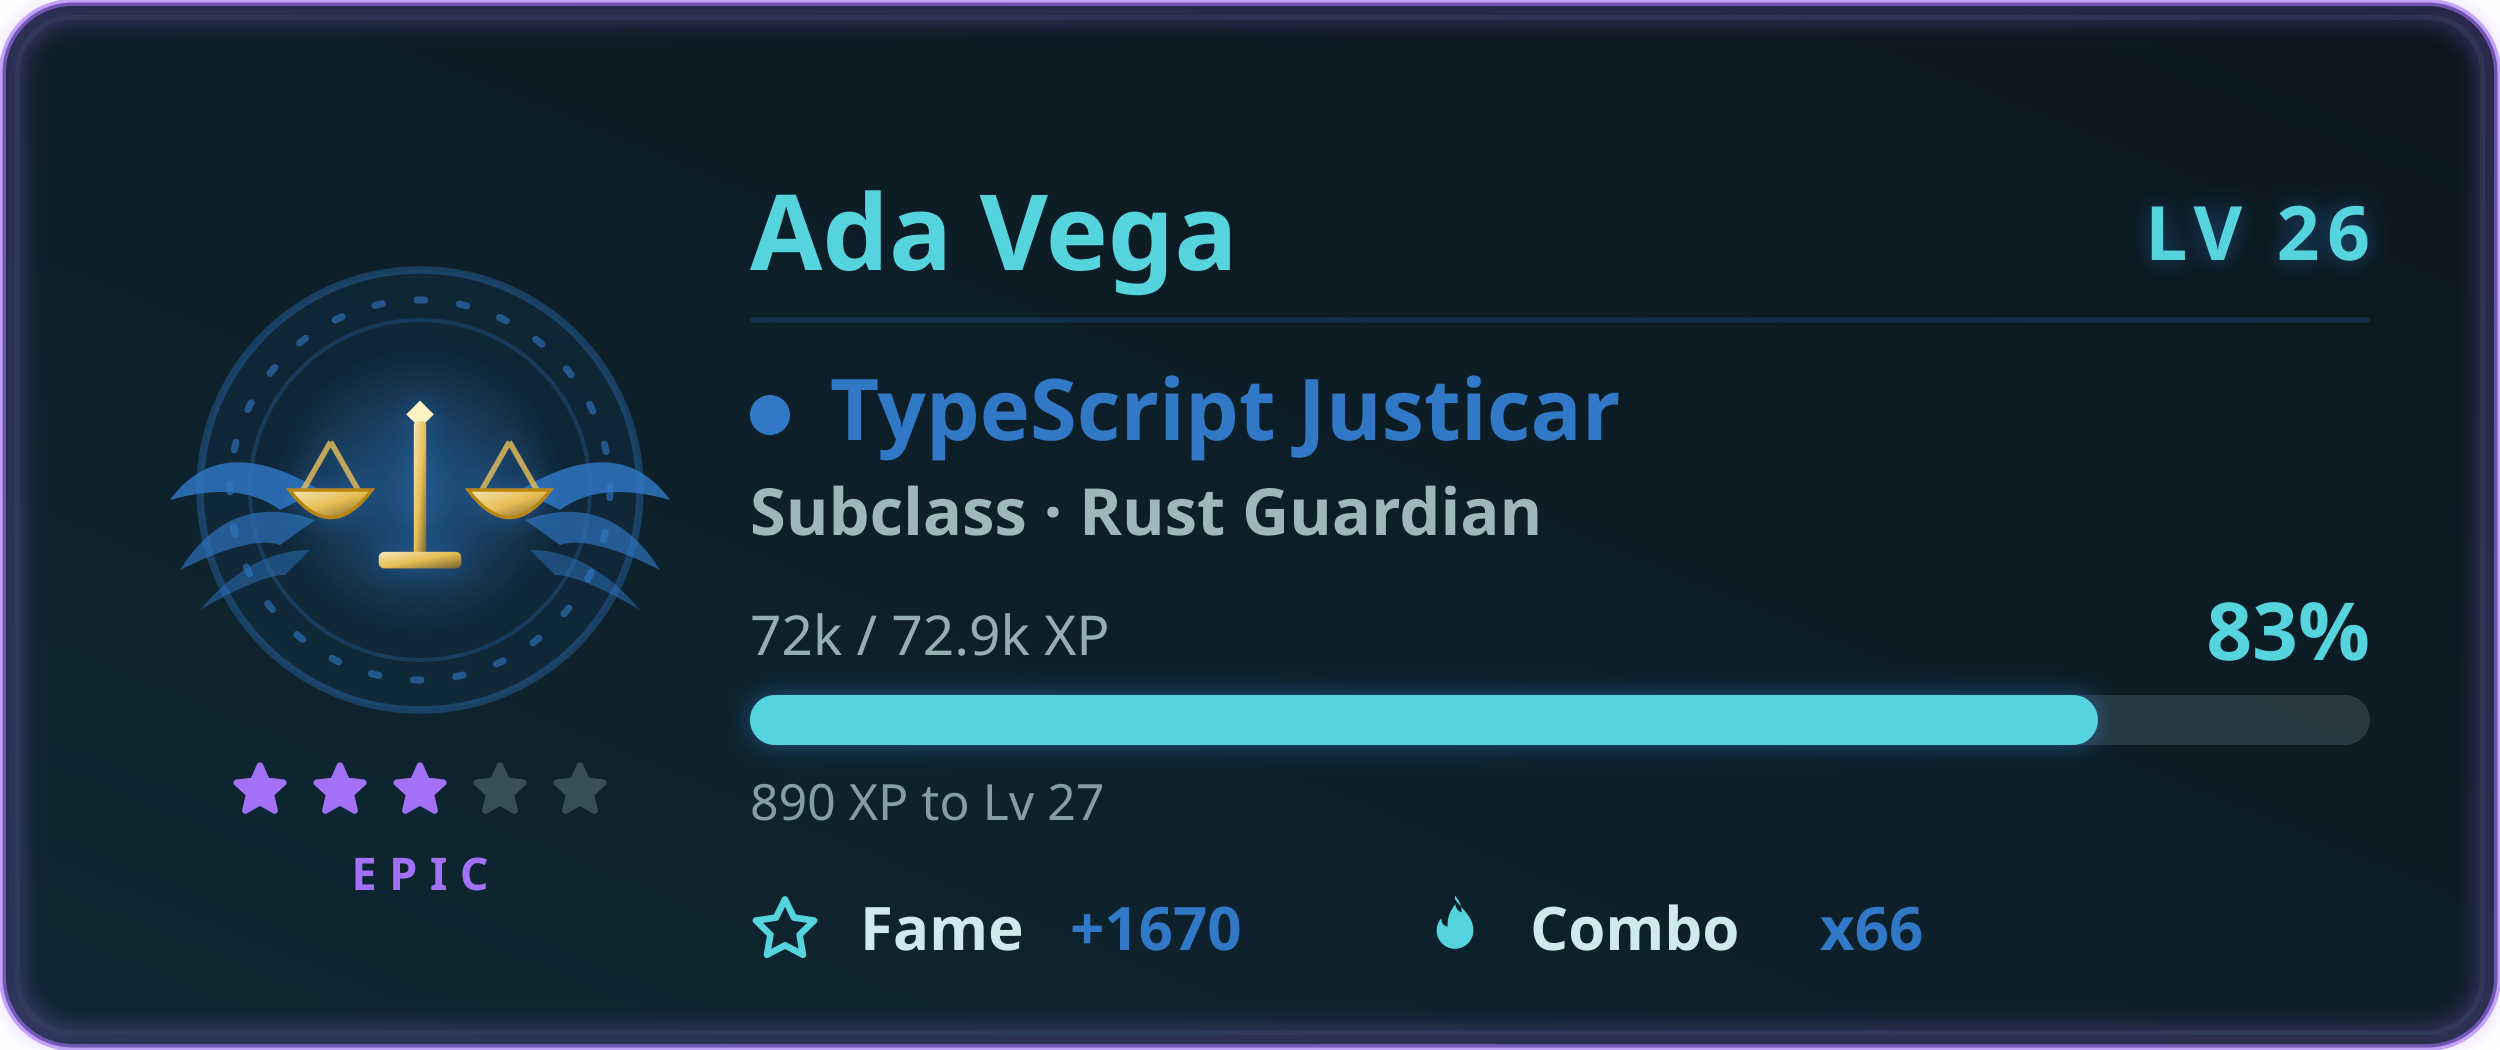
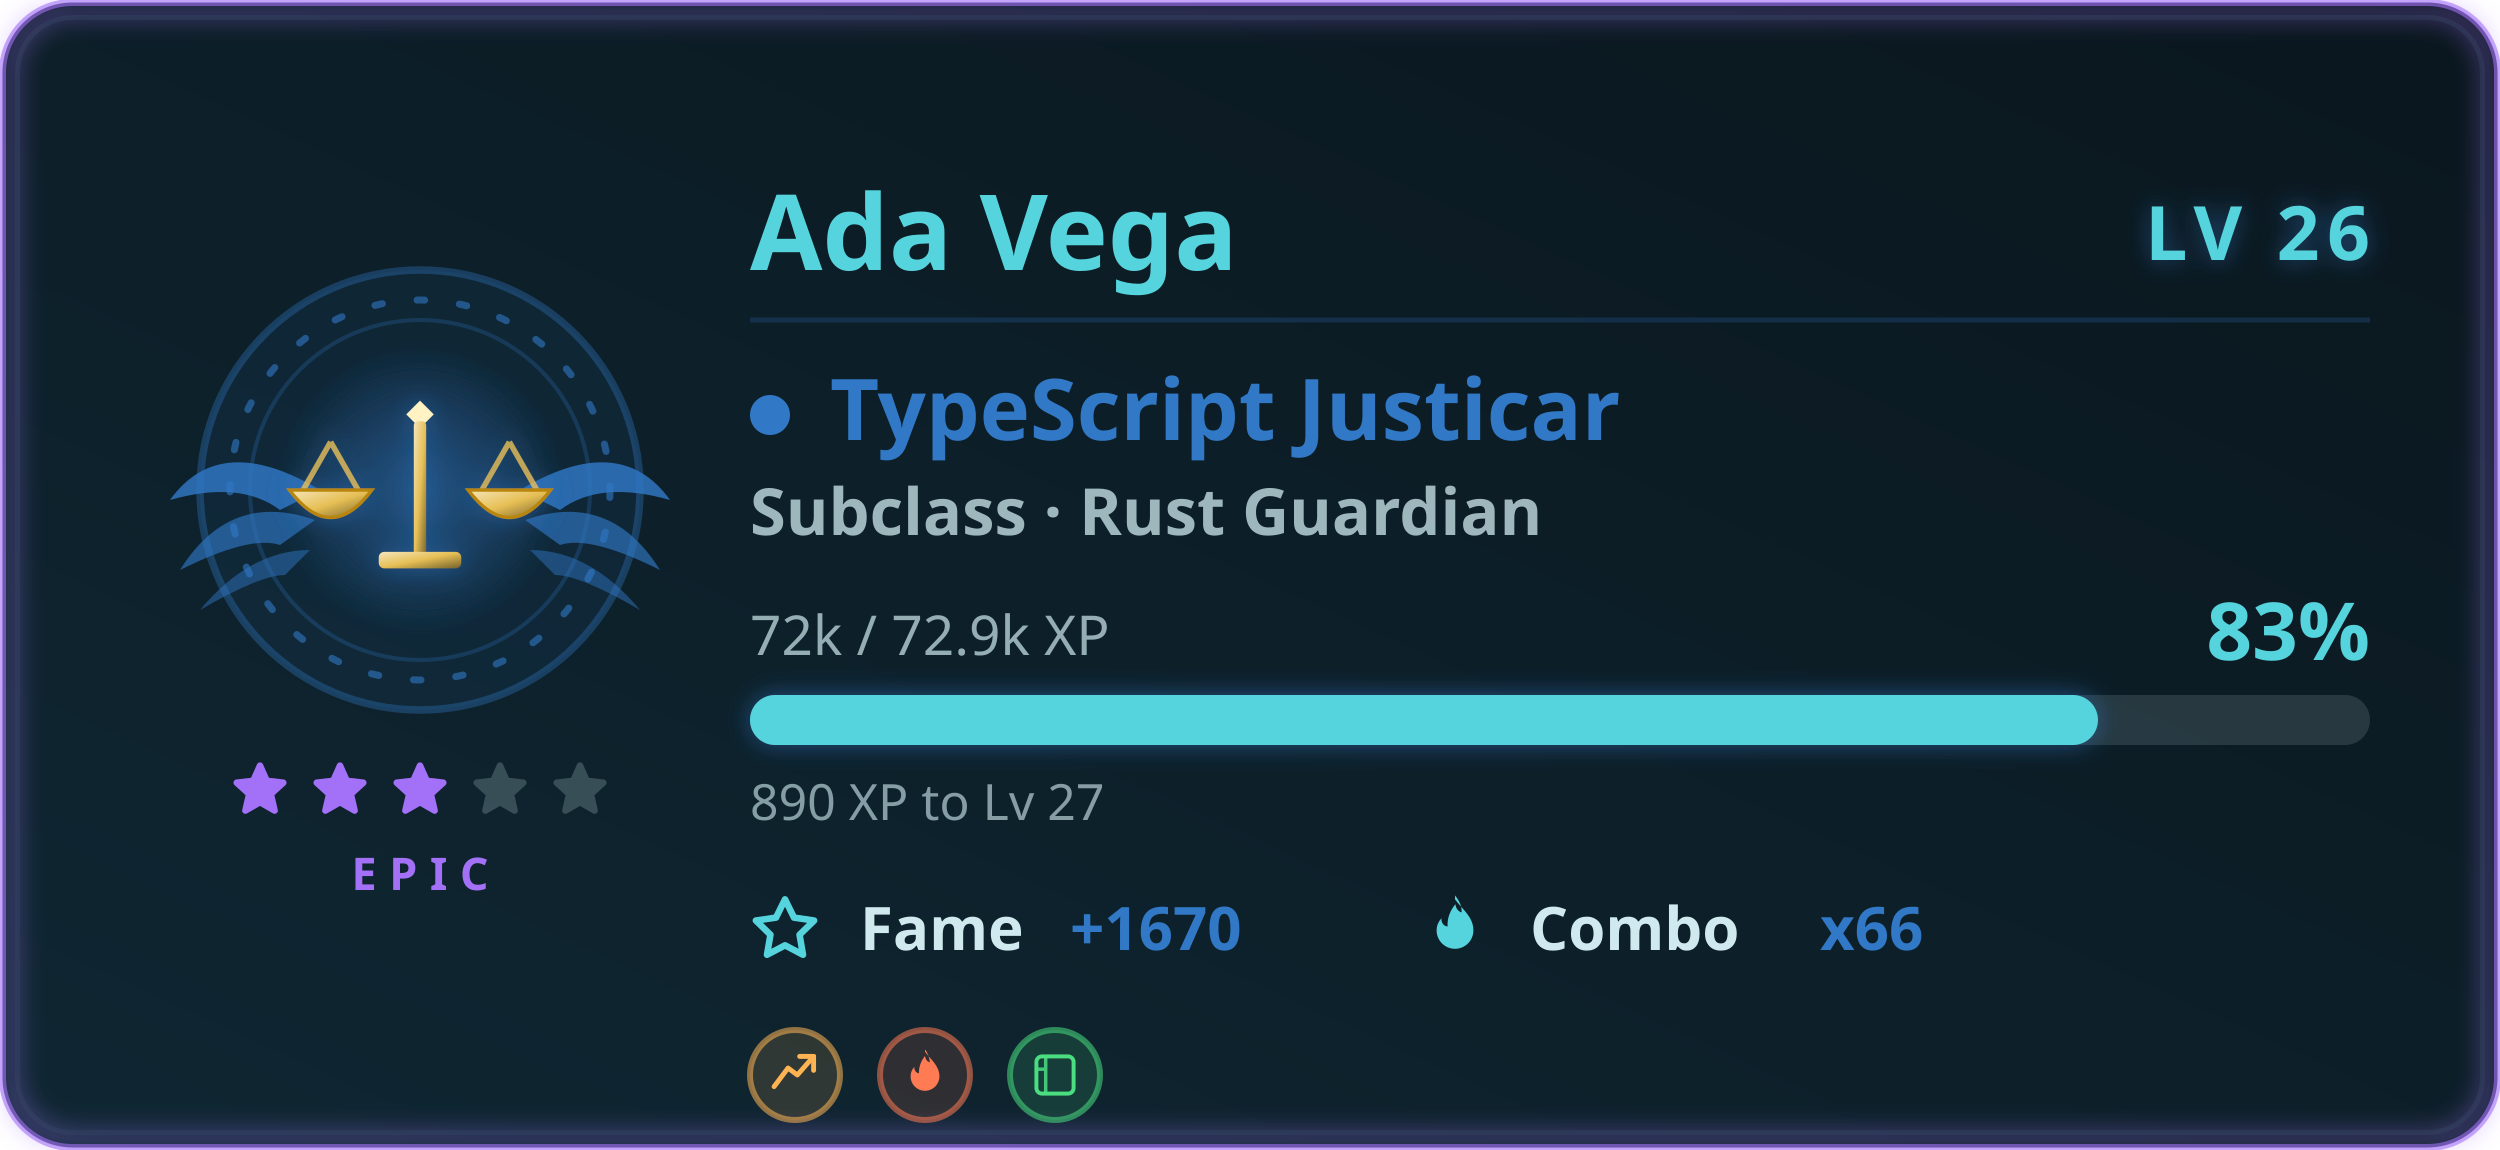
- <svg xmlns="http://www.w3.org/2000/svg" width="500" height="210" viewBox="0 0 500 210" role="img" aria-labelledby="card-title-a11y card-desc-a11y">
+ <svg xmlns="http://www.w3.org/2000/svg" width="500" height="230" viewBox="0 0 500 230" role="img" aria-labelledby="card-title-a11y card-desc-a11y">
  <style>
text { font-family: 'Segoe UI', Ubuntu, 'Helvetica Neue', sans-serif; }
.title { font-size: 18px; font-weight: 600; fill: #56d4dd; }
.title-icon { fill: #56d4dd; }
.icon { fill: #56d4dd; }


.gl-name { font-size: 21px; font-weight: 700; fill: #56d4dd; }
.gl-lvl { font-size: 15px; font-weight: 800; letter-spacing: 1.5px; fill: #56d4dd; }
.gl-class { font-size: 17px; font-weight: 700; fill: #3178c6; }
.gl-sub { font-size: 13px; font-weight: 600; fill: #cfe9ee; opacity: 0.75; }
.gl-meta { font-size: 11px; fill: #cfe9ee; opacity: 0.7; }
.gl-pct { font-size: 16px; font-weight: 800; fill: #56d4dd; }
.gl-chip-label { font-size: 12px; font-weight: 600; fill: #cfe9ee; }
.gl-chip-value { font-size: 12px; font-weight: 800; fill: #3178c6; }
.gl-hint { font-size: 10px; fill: #cfe9ee; opacity: 0.62; }
.gl-rarity { font-size: 9px; font-weight: 700; letter-spacing: 2.5px; fill: #a371f7; }

</style>
  <defs>
    <linearGradient id="card-bg" x1="0" y1="0" x2="1" y2="1" gradientTransform="rotate(90, 0.5, 0.5)">
      <stop offset="0.0%" stop-color="#0a161d" />
      <stop offset="100.0%" stop-color="#0f2733" />
    </linearGradient>
    <filter id="card-glow" x="-50%" y="-50%" width="200%" height="200%">
      <feGaussianBlur in="SourceGraphic" stdDeviation="3" result="blur" />
      <feFlood flood-color="#56d4dd" flood-opacity="0.55" result="tint" />
      <feComposite in="tint" in2="blur" operator="in" result="softGlow" />
      <feMerge>
        <feMergeNode in="softGlow" />
        <feMergeNode in="SourceGraphic" />
      </feMerge>
    </filter>
    <filter id="gl-glow" x="-60%" y="-60%" width="220%" height="220%">
      <feGaussianBlur in="SourceGraphic" stdDeviation="2.4" result="b" />
      <feFlood flood-color="#3178c6" flood-opacity="0.55" result="t" />
      <feComposite in="t" in2="b" operator="in" result="g" />
      <feMerge>
        <feMergeNode in="g" />
        <feMergeNode in="SourceGraphic" />
      </feMerge>
    </filter>
    <filter id="gl-rarity" x="-20%" y="-20%" width="140%" height="140%">
      <feGaussianBlur stdDeviation="2.4" />
    </filter>
  </defs>
-   <rect x="0.5" y="0.5" width="499" height="209" rx="14" fill="url(#card-bg)" stroke="#a371f7" stroke-width="1.4" stroke-opacity="0.6" />
-   <rect x="3.5" y="3.5" width="493" height="203" rx="11" fill="none" stroke="#1e3d44" stroke-opacity="0.4" />
-   <rect x="2" y="2" width="496" height="206" rx="13" fill="none" stroke="#a371f7" stroke-width="3.5" stroke-opacity="0.4" filter="url(#gl-rarity)" />
+   <rect x="0.5" y="0.5" width="499" height="229" rx="14" fill="url(#card-bg)" stroke="#a371f7" stroke-width="1.4" stroke-opacity="0.6" />
+   <rect x="3.5" y="3.5" width="493" height="223" rx="11" fill="none" stroke="#1e3d44" stroke-opacity="0.4" />
+   <rect x="2" y="2" width="496" height="226" rx="13" fill="none" stroke="#a371f7" stroke-width="3.5" stroke-opacity="0.4" filter="url(#gl-rarity)" />
  <g class="fade">
    <g class="">
      <g class="flourish">
        <g transform="translate(84,0)">
          <g transform="translate(0,98)" fill="#3178c6">
            <path d="M20 0 Q 40 -12 50 2 Q 36 -2 28 4 Z" opacity="0.82" />
            <path d="M21 6 Q 38 0 48 16 Q 34 9 28 11 Z" opacity="0.64" />
            <path d="M22 12 Q 34 12 44 24 Q 32 17 27 17 Z" opacity="0.48" />
          </g>
        </g>
        <g transform="translate(84,0) scale(-1,1)">
          <g transform="translate(0,98)" fill="#3178c6">
            <path d="M20 0 Q 40 -12 50 2 Q 36 -2 28 4 Z" opacity="0.82" />
            <path d="M21 6 Q 38 0 48 16 Q 34 9 28 11 Z" opacity="0.64" />
            <path d="M22 12 Q 34 12 44 24 Q 32 17 27 17 Z" opacity="0.48" />
          </g>
        </g>
      </g>
      <circle cx="84" cy="98" r="44" fill="#3178c6" fill-opacity="0.08" stroke="#3178c6" stroke-opacity="0.35" stroke-width="1.5" />
      <g class="">
        <circle cx="84" cy="98" r="38" fill="none" stroke="#3178c6" stroke-opacity="0.6" stroke-width="1.4" stroke-dasharray="1.5 7" stroke-linecap="round" />
        <circle cx="84" cy="98" r="34" fill="none" stroke="#3178c6" stroke-opacity="0.25" stroke-width="0.8" />
      </g>
      <g class="" filter="url(#gl-glow)">
        <svg class="" x="51" y="65" width="66" height="66" viewBox="0 0 48 48" aria-hidden="true">
          <defs>
            <radialGradient id="tsHalo" cx="0.5" cy="0.5" r="0.5">
              <stop offset="0" stop-color="#3178c6" stop-opacity="0.42" />
              <stop offset="1" stop-color="#3178c6" stop-opacity="0" />
            </radialGradient>
            <linearGradient id="tsMetal" x1="0" y1="0" x2="1" y2="1">
              <stop offset="0" stop-color="#f5e5bb" />
              <stop offset="0.5" stop-color="#e6bf55" />
              <stop offset="1" stop-color="#73602b" />
            </linearGradient>
          </defs>
          <circle cx="24" cy="24" r="21" fill="url(#tsHalo)" />
          <path d="M24 11 l2 2 l-2 2 l-2 -2 Z" fill="#fff3c4" />
          <rect x="23.1" y="14" width="1.8" height="21" rx="0.6" fill="url(#tsMetal)" />
          <rect x="18" y="33" width="12" height="2.4" rx="0.8" fill="url(#tsMetal)" />
          <path d="M9 17 H39" stroke="url(#tsMetal)" stroke-width="2.2" stroke-linecap="round" />
          <g stroke="#e6bf55" stroke-width="0.8" stroke-opacity="0.8">
            <path d="M11 17 L7 24 M11 17 L15 24 M37 17 L33 24 M37 17 L41 24" />
          </g>
          <g transform="translate(5 24)">
            <path d="M0 0 Q6 8 12 0 Z" fill="url(#tsMetal)" stroke="#b8860b" stroke-width="0.5" />
          </g>
          <g transform="translate(31 24)">
            <path d="M0 0 Q6 8 12 0 Z" fill="url(#tsMetal)" stroke="#b8860b" stroke-width="0.5" />
          </g>
        </svg>
      </g>
    </g>
    <g>
      <g class="" transform="translate(45.5, 151.5) scale(0.5416667)" fill="#a371f7" stroke="#a371f7" stroke-width="2.4" stroke-linejoin="round" stroke-linecap="round" opacity="1">
        <path d="M12 3 L14.5 8.6 L20.6 9.3 L16 13.5 L17.4 19.6 L12 16.5 L6.6 19.6 L8 13.5 L3.4 9.3 L9.5 8.6 Z" />
      </g>
      <g class="" transform="translate(61.5, 151.5) scale(0.5416667)" fill="#a371f7" stroke="#a371f7" stroke-width="2.4" stroke-linejoin="round" stroke-linecap="round" opacity="1">
        <path d="M12 3 L14.5 8.6 L20.6 9.3 L16 13.5 L17.4 19.6 L12 16.5 L6.6 19.6 L8 13.5 L3.4 9.3 L9.5 8.6 Z" />
      </g>
      <g class="" transform="translate(77.5, 151.5) scale(0.5416667)" fill="#a371f7" stroke="#a371f7" stroke-width="2.4" stroke-linejoin="round" stroke-linecap="round" opacity="1">
        <path d="M12 3 L14.5 8.6 L20.6 9.3 L16 13.5 L17.4 19.6 L12 16.5 L6.6 19.6 L8 13.5 L3.4 9.3 L9.5 8.6 Z" />
      </g>
      <g class="" transform="translate(93.5, 151.5) scale(0.5416667)" fill="#cfe9ee" stroke="#cfe9ee" stroke-width="2.4" stroke-linejoin="round" stroke-linecap="round" opacity="0.22">
        <path d="M12 3 L14.5 8.6 L20.6 9.3 L16 13.5 L17.4 19.6 L12 16.5 L6.6 19.6 L8 13.5 L3.4 9.3 L9.5 8.6 Z" />
      </g>
      <g class="" transform="translate(109.5, 151.5) scale(0.5416667)" fill="#cfe9ee" stroke="#cfe9ee" stroke-width="2.4" stroke-linejoin="round" stroke-linecap="round" opacity="0.22">
        <path d="M12 3 L14.5 8.6 L20.6 9.3 L16 13.5 L17.4 19.6 L12 16.5 L6.6 19.6 L8 13.5 L3.4 9.3 L9.5 8.6 Z" />
      </g>
    </g>
    <text class="gl-rarity" x="84" y="178" text-anchor="middle">EPIC</text>
  </g>
  <g class="fade" style="animation-delay:.15s">
    <text class="gl-name" x="150" y="54">Ada Vega</text>
    <text class="gl-lvl glow-pulse" x="474" y="52" text-anchor="end" filter="url(#gl-glow)">LV 26</text>
    <line x1="150" y1="64" x2="474" y2="64" stroke="#3178c6" stroke-opacity="0.22" stroke-width="1" />
    <circle cx="154" cy="83" r="4" fill="#3178c6" />
    <text class="gl-class" x="166" y="88">TypeScript Justicar</text>
    <text class="gl-sub" x="150" y="107">Subclass · Rust Guardian</text>
    <text class="gl-meta" x="150" y="131">72k / 72.9k XP</text>
    <text class="gl-pct " x="474" y="132" text-anchor="end">83%</text>
    <rect x="150" y="139" width="324" height="10" rx="5" fill="#cfe9ee" fill-opacity="0.14" />
    <rect class="xp-fill " x="150" y="139" width="269.592" height="10" rx="5" fill="#56d4dd" filter="url(#gl-glow)" />
    <text class="gl-hint" x="150" y="164">890 XP to Lv 27</text>
    <g transform="translate(150, 190)">
      <svg class="icon" x="0" y="-11" width="14" height="14" viewBox="0 0 16 16" aria-hidden="true">
        <path fill-rule="evenodd" d="M8 .25a.75.75 0 0 1 .673.418l1.882 3.815 4.21.612a.75.75 0 0 1 .416 1.279l-3.046 2.97.719 4.192a.75.75 0 0 1-1.088.791L8 12.347l-3.766 1.98a.75.75 0 0 1-1.088-.79l.72-4.194L.818 6.374a.75.75 0 0 1 .416-1.28l4.21-.611L7.327.668A.75.75 0 0 1 8 .25zm0 2.445L6.615 5.5a.75.75 0 0 1-.564.41l-3.097.45 2.24 2.184a.75.75 0 0 1 .216.664l-.528 3.084 2.769-1.456a.75.75 0 0 1 .698 0l2.77 1.456-.53-3.084a.75.75 0 0 1 .216-.664l2.24-2.183-3.096-.45a.75.75 0 0 1-.564-.41L8 2.694v.001z" />
      </svg>
      <text class="gl-chip-label" x="22" y="0">Fame</text>
      <text class="gl-chip-value" x="64" y="0">+1670</text>
    </g>
    <g transform="translate(284, 190)">
      <svg class="icon" x="0" y="-11" width="14" height="14" viewBox="0 0 16 16" aria-hidden="true">
        <path fill-rule="evenodd" d="M8 1c1.7 2.3 4.2 4 4.2 7.1a4.2 4.2 0 0 1-8.4 0c0-1.1.4-2 1.1-2.8-.1 1 .5 1.8 1.4 1.9-.1-1.9.6-3.7 1.8-5.1.1 1 .6 1.6 1.4 1.9.1-1.4-.5-2.7-1.5-3.9z" />
      </svg>
      <text class="gl-chip-label" x="22" y="0">Combo</text>
      <text class="gl-chip-value" x="80" y="0">x66</text>
    </g>
  </g>
+   <g class="fade" style="animation-delay:.2s">
+     <g transform="translate(159, 215)">
+       <g transform="translate(0, 0)">
+         <circle r="9" fill="#ffb454" fill-opacity="0.14" stroke="#ffb454" stroke-opacity="0.55" stroke-width="1.2" />
+         <g transform="translate(-5.58, -5.58) scale(0.465)">
+           <path d="M3 17 L9 9 L13 12 L20 4" fill="none" stroke="#ffb454" stroke-width="2.1" stroke-linejoin="round" stroke-linecap="round" />
+           <path d="M14 4 H20 V10" fill="none" stroke="#ffb454" stroke-width="2.1" stroke-linejoin="round" stroke-linecap="round" />
+         </g>
+       </g>
+       <g transform="translate(26, 0)">
+         <circle r="9" fill="#ff7b54" fill-opacity="0.14" stroke="#ff7b54" stroke-opacity="0.55" stroke-width="1.2" />
+         <g transform="translate(-5.58, -5.58) scale(0.465)">
+           <path d="M12 2c2.5 3.4 6.2 6 6.2 10.6a6.2 6.2 0 0 1-12.4 0c0-1.6.6-3 1.6-4.1-.1 1.5.8 2.6 2 2.8-.1-2.8.9-5.4 2.6-7.5.2 1.5.9 2.4 2.1 2.8-.2-2-.8-4-2.1-5.6Z" fill="#ff7b54" />
+         </g>
+       </g>
+       <g transform="translate(52, 0)">
+         <circle r="9" fill="#4ade80" fill-opacity="0.14" stroke="#4ade80" stroke-opacity="0.55" stroke-width="1.2" />
+         <g transform="translate(-5.58, -5.58) scale(0.465)">
+           <rect x="4" y="4" width="16" height="16" rx="2.4" fill="none" stroke="#4ade80" stroke-width="1.7" />
+           <path d="M8 4v16 M4 9.5h4" fill="none" stroke="#4ade80" stroke-width="1.5" opacity="0.85" />
+         </g>
+       </g>
+     </g>
+   </g>
</svg>
